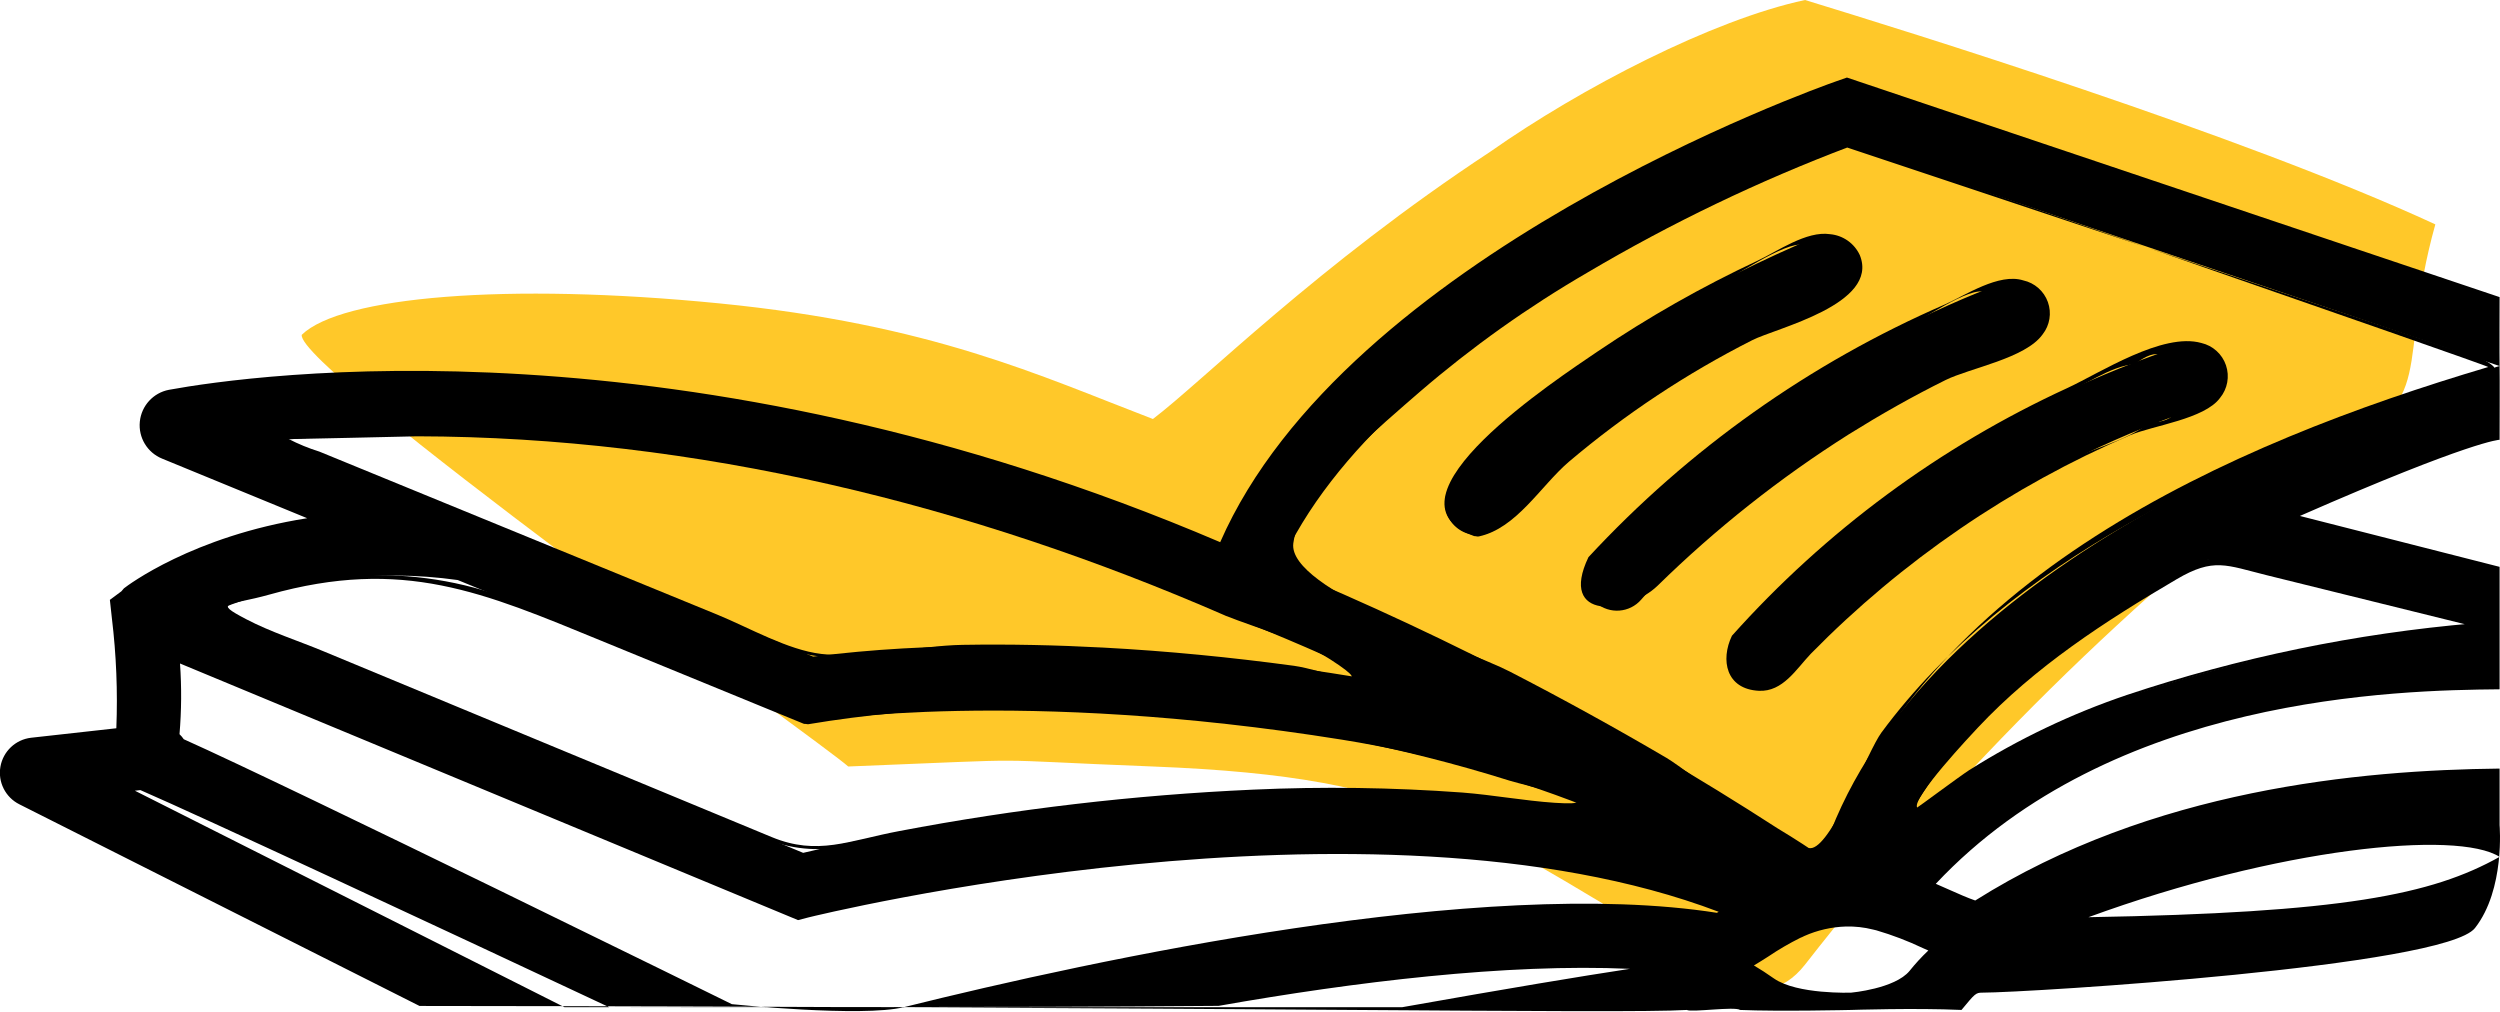
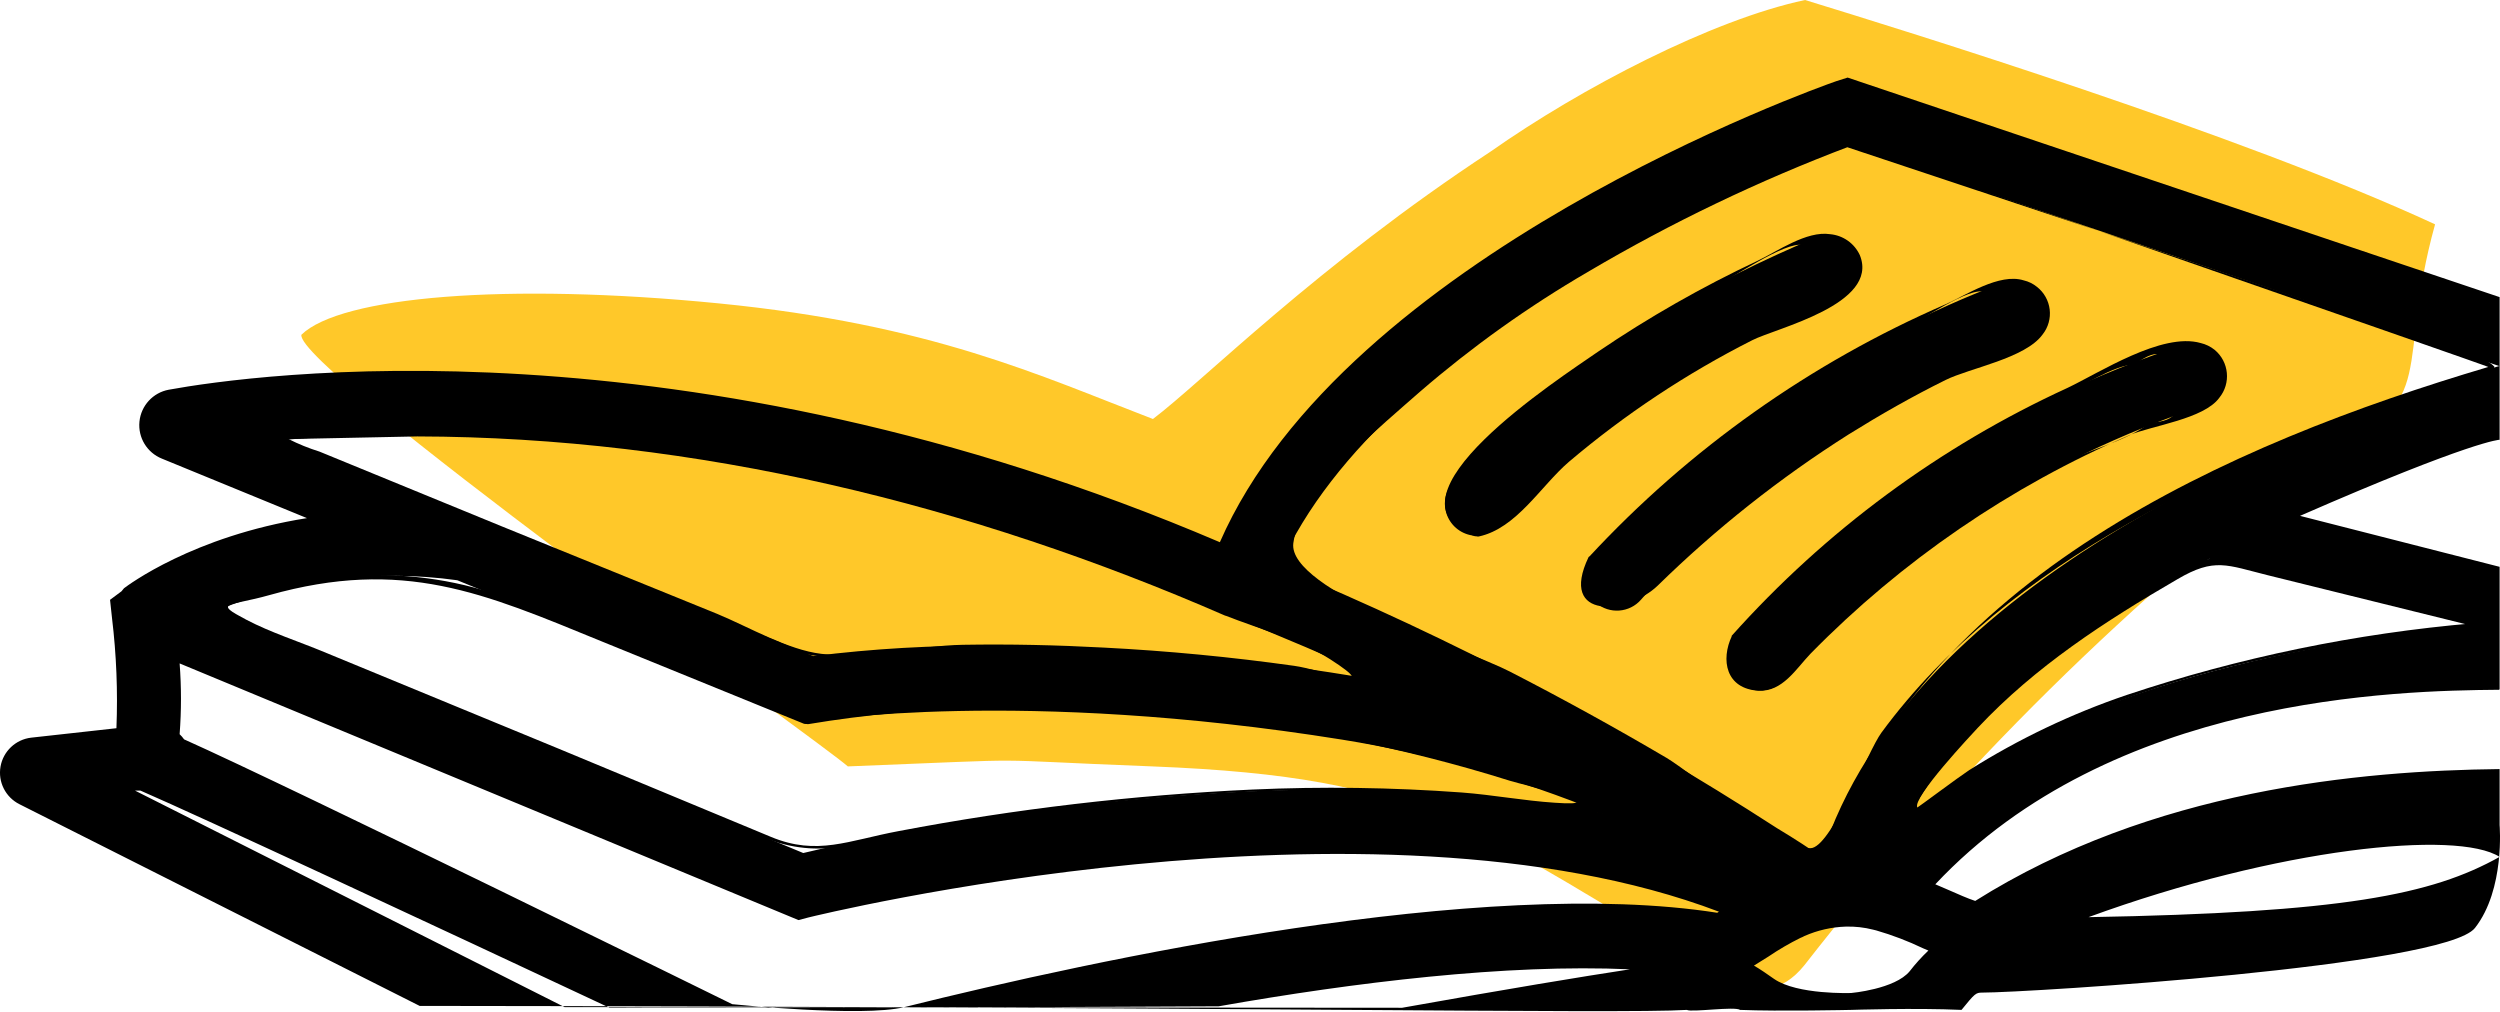
- <svg xmlns="http://www.w3.org/2000/svg" width="187.881" height="75.994" viewBox="0 0 187.881 75.994">
-   <g id="Group_303" data-name="Group 303" transform="translate(-5.3 -25.325)">
-     <g id="Layer_2" data-name="Layer 2" transform="translate(27.978 25.325)">
-       <path id="Path_1013" data-name="Path 1013" d="M170.744,52.435c-14.631-6.767-39.991-14.6-47.369-16.862-6.949,1.486-16.822,6.6-23.663,11.407-12.97,8.534-21.62,17.259-25.345,20.082-8.51-3.257-16.605-7.109-32.6-8.691S13.34,57.865,10.4,60.735c-.416,2.5,39.086,30.657,41.07,32.442,15.563-.613,8.924-.547,22.894,0,20.711.816,23.915,4.551,43.182,15.931,2.075,1.227,4.1,1.154,5.826-1.038a213.412,213.412,0,0,1,39.413-38.88C171.161,65.91,167.727,63.242,170.744,52.435Z" transform="translate(-10.401 -35.573)" fill="#ffc829" />
-     </g>
-     <g id="Layer_1" data-name="Layer 1" transform="translate(5.3 31.155)">
-       <g id="Group_302" data-name="Group 302" transform="translate(0)">
-         <path id="Path_1014" data-name="Path 1014" d="M191.218,95.07c2.274-2.9,1.85-7.73,1.85-7.73V67.925L178.06,64.1c12.97-5.686,15.008-5.725,15.008-5.725h0s.017-4.942,0-5.542c-.017-.561,0-5.18,0-5.18l-49.048-16.5-.774.27c-1.554.544-36.9,13.135-46.327,34.648-40.326-17.229-72.8-12.586-79.005-11.451a2.71,2.71,0,0,0-.51,5.173l10.9,4.477c-8.6,1.351-13.492,5.05-13.771,5.269a2.1,2.1,0,0,0-.192.224l-.866.643.152,1.39a51.865,51.865,0,0,1,.334,8.26l-6.412.713a2.65,2.65,0,0,0-.878,5l30.075,15.156c60.1.06,90.2.606,95.245.3.329.2,3.6-.279,4,0,2.928.125,8.338,0,8.338,0s4.841-.159,8.3,0c1.015-1.226,1.072-1.3,1.563-1.3C157.637,99.924,188.944,97.968,191.218,95.07Zm1.85-5.35c-5.114,2.861-11.817,4.2-30.9,4.535C176.447,89.036,189.884,87.688,193.068,89.72Zm0-12.593v5.958c-10.483.116-26.124,1.544-39.406,9.915-.584-.2-1.272-.506-1.986-.824-.315-.14-.642-.284-.979-.431C163.974,77.6,185.44,77.2,193.068,77.127Zm-1.85-4.841c-13.412,1.317-32.332,4.98-42.895,15.054,4.3-8.41,13.36-15.033,22.922-20Zm-172.185,8.6a2.258,2.258,0,0,0-.325-.385,34.273,34.273,0,0,0,.038-5.313L65.193,94.474l.77-.2c.443-.111,42.176-10.389,68.419-.424l-.137.075c-17.64-2.769-46.677,3.505-61.087,7.088-3.147.782-12.94-.222-12.94-.222S27.092,84.485,19.032,80.882ZM144.076,36.251l48.992,16.581c-14.812,4.354-44.372,15.955-50.94,36.888-.81-.564-1.919-1.3-3.338-2.153a233.169,233.169,0,0,0-37.433-19.642C109.274,50,138.944,38.178,144.076,36.251Zm-46.7,35.258c4.052,1.582,7.968,3.29,11.678,5.033-.726-.135-1.462-.26-2.21-.381a170.971,170.971,0,0,0-27.01-2.269,101.968,101.968,0,0,0-13.509.778l-39.706-16.3C39.737,57.3,66.179,57.63,97.374,71.509Zm-31.625,8.13.676-.113c.152-.024,15.4-2.5,39.658,1.39a88.251,88.251,0,0,1,19.574,5.517c-24.764-4.886-54.708,1.712-60.081,2.986L21.586,71.152a35,35,0,0,1,18.035-2.235ZM47.635,101.017,15.355,84.749l.414-.046C20.251,86.645,37.963,94.9,51,101.018c9.67-.038,28.742.045,45.8-.1,10.194-1.8,21.637-3.2,30.908-2.783-3.668.558-9.006,1.444-17.12,2.885Zm101.09-2.725c-1.109,1.341-4.389,1.633-4.389,1.633s-4.06.149-5.8-1.064c-.539-.376-1.029-.7-1.508-.98.358-.214.717-.436,1.085-.674a20.951,20.951,0,0,1,2.4-1.4,2.344,2.344,0,0,0,.3-.137,8.332,8.332,0,0,1,3.124-.715,7.515,7.515,0,0,1,2.051.229,1.7,1.7,0,0,0,.243.058,23.691,23.691,0,0,1,3.506,1.339c.135.06.267.118.4.176A15.171,15.171,0,0,0,148.725,98.291Zm-32.5-32.76a2.393,2.393,0,0,0,1.823-.838c5.454-6.351,14.687-12.562,25.339-17.041a2.409,2.409,0,0,0-1.866-4.441c-6.65,2.8-19.014,8.9-27.118,18.339a2.41,2.41,0,0,0,1.823,3.981Zm8.692,1.712a2.405,2.405,0,1,0,3.644,3.14c6.164-7.177,18.843-15.644,28.867-19.276a2.408,2.408,0,0,0-1.633-4.53C144.925,50.515,131.649,59.4,124.915,67.243Zm10.83,5.905a2.405,2.405,0,1,0,3.643,3.14,73.445,73.445,0,0,1,31.37-20.434,2.407,2.407,0,0,0-1.453-4.59A77.455,77.455,0,0,0,135.745,73.149Z" transform="translate(-5.218 -31.155)" />
-         <g id="Group_301" data-name="Group 301" transform="translate(9.856 4.983)">
-           <path id="Path_1018" data-name="Path 1018" d="M107.778,51.038a112.888,112.888,0,0,0-26.089,5.387,55.551,55.551,0,0,0-11.842,5.645c-.79.515-3.9,2.835-3.914,2.815-.412-.732,4.1-5.508,4.557-6,4.318-4.6,9.549-7.991,14.946-11.16,2.791-1.64,3.714-1.057,6.775-.3L107.7,51.255c.178.043.686-.1.313-.2l-8.851-2.187c-3.164-.78-7.668-2.868-10.939-2.7-2.757.14-6.257,3.092-8.484,4.564C73.6,54.788,68.2,59.681,64.609,66.167c-.1.183.479.176.578.087,11.442-10.346,27.867-13.443,42.74-14.98C108.334,51.233,108.038,51.009,107.778,51.038Z" transform="translate(68.289 -15.008)" />
-           <path id="Path_1020" data-name="Path 1020" d="M87.989,33.436l27.975,9.325,17.4,5.8c.9.3,2.752.7,3.422,1.431.264.289-3.54,1.58-4.908,2.045C116.937,57.1,100.4,64.416,90.752,77.462c-1.052,1.426-3.612,8.27-5.207,8.675-1.642.417-9.3-5.8-10.931-6.76q-5.809-3.41-11.8-6.5c-3.165-1.628-16.7-6.136-16.263-9.631.479-3.863,6.813-9.029,9.513-11.394a83.744,83.744,0,0,1,12.615-8.971,126.928,126.928,0,0,1,19.678-9.45c.291-.111-.272-.243-.419-.188-15.955,6.033-35.226,15.6-42.858,31.725-.029.06.019.1.072.12A225.64,225.64,0,0,1,85.933,86.857c.118.079.5.14.564-.039,7.162-20.947,30.426-31.055,49.856-36.825.176-.053-48.05-16.755-48.05-16.755C88.124,33.18,87.621,33.313,87.989,33.436Z" transform="translate(40.788 -33.224)" />
-           <path id="Path_1021" data-name="Path 1021" d="M84.929,55.956c2.522,1,5.631,1.83,7.914,3.3,4.089,2.642-.655.759-2.731.477-4.747-.643-9.518-1.11-14.3-1.368-3.528-.188-7.064-.267-10.6-.207-3.345.058-7.341,1.072-10.633.682-2.526-.3-5.407-1.968-7.813-2.953L30.544,49.242,16.865,43.636a14.332,14.332,0,0,1-2.319-.951c0,.034,9.376-.2,9.665-.2,20.962.048,41.563,5.118,60.718,13.467.142.06.715-.031.433-.154-22.315-9.725-46.75-15.054-71.146-13.176-.1.007-.352.108-.142.2L47.2,56.4c2.526,1.036,5.05,2.548,7.745,2.661,6,.248,12.147-.795,18.214-.568a178.747,178.747,0,0,1,23.592,2.534c.1.017.576-.063.3-.19Q91.273,58.159,85.362,55.8C85.22,55.747,84.644,55.843,84.929,55.956Z" transform="translate(-2.717 -20.509)" />
-           <path id="Path_1022" data-name="Path 1022" d="M56.566,57.88c16.877-2.825,36.568-.826,52.708,4.251,1,.313,8.212,1.98,3.369,1.657-2.317-.157-4.626-.59-6.948-.771A132.528,132.528,0,0,0,89.955,62.8a186.892,186.892,0,0,0-26.566,3.112c-3.8.713-6.136,1.886-9.6.448L37.729,59.706l-17.59-7.295c-1.917-.8-3.988-1.455-5.828-2.418-2.574-1.349-1.3-1,1.717-1.847,10.086-2.837,16.128-.154,24.924,3.449L56.2,57.846c.142.058.718-.039.433-.154L34.983,48.82c-7.562-3.1-15.3-2.695-23,.368-.1.041-.12.123-.007.171L53.06,66.4c4.5,1.864,7.516.282,12.456-.595,16.687-2.962,34.058-4.215,50.81-1.125.1.017.58-.079.3-.19C98.435,57.227,75.758,54.4,56.273,57.659,55.89,57.724,56.388,57.909,56.566,57.88Z" transform="translate(-5.66 -14.269)" />
-           <path id="Path_1025" data-name="Path 1025" d="M52.943,58.777c2.839-.607,4.643-3.781,6.758-5.6a70.81,70.81,0,0,1,13.788-9.147c1.768-.91,9.583-2.692,8.094-6.389A2.733,2.733,0,0,0,79.34,36.06c-1.763-.265-3.935,1.279-5.448,1.994a88.194,88.194,0,0,0-12.032,6.832c-2.88,1.968-16.829,11.049-9.282,13.857.142.053.718-.048.433-.154l-1.753-3.861,1.248-1.392c.874-1.368,2.839-2.784,4.056-3.834a67.034,67.034,0,0,1,7.3-5.467c2.124-1.378,4.316-2.652,6.553-3.839,1.3-.689,5.672-3.682,6.878-3.314l.508,4.67-1.946.9c-.2.178-1.707.831-1.953.956A83.126,83.126,0,0,0,65.926,48a64.645,64.645,0,0,0-6.794,5.05c-1.63,1.4-4.448,5.077-6.483,5.51C52.268,58.638,52.762,58.816,52.943,58.777Z" transform="translate(48.333 -29.274)" />
-           <path id="Path_1026" data-name="Path 1026" d="M55.2,58.355c-2.288,4.785,2.941,4.318,5.2,2.141A86.766,86.766,0,0,1,74.77,49.12c2.355-1.469,4.776-2.844,7.263-4.075,1.811-.9,6.009-1.623,7.3-3.434a2.545,2.545,0,0,0-1.455-4.058c-1.825-.576-4.361,1.125-5.857,1.792A79.954,79.954,0,0,0,55.2,58.355c-.1.108.455.224.578.087A74.412,74.412,0,0,1,71.326,45.579c2.5-1.6,5.082-3.085,7.731-4.426.857-.436,4.925-3.239,5.912-2.7l1.341,4.3q-1.189.47-2.348,1a83.881,83.881,0,0,0-13.624,7.8,77.648,77.648,0,0,0-7.047,5.5c-.414.366-.853.761-1.257,1.142-.578.537-1.139,1.089-1.681,1.662q-1.752,2.334-4.576-1.418C55.858,58.276,55.273,58.2,55.2,58.355Z" transform="translate(54.319 -27.294)" />
-           <path id="Path_1027" data-name="Path 1027" d="M59.614,61.521c-.869,1.816-.453,4.012,2.028,4.135,1.8.089,2.813-1.64,3.9-2.782a75.276,75.276,0,0,1,24.03-16.439c1.7-.718,5.561-1.2,6.724-2.789a2.566,2.566,0,0,0-1.4-4.128c-2.909-.824-7.608,2.242-10.04,3.369A76.91,76.91,0,0,0,59.614,61.521c-.1.111.458.224.578.087A74.443,74.443,0,0,1,74.507,49.16a79.349,79.349,0,0,1,9.91-5.66c1.445-.691,3.786-2.312,5.46-2.382q2.727-2.074,2.442,1.5,1.835,2.771-1.329,2.888c-1.688,1.416-5.161,2.218-7.165,3.27a77.419,77.419,0,0,0-9.385,5.838q-2.713,1.965-5.245,4.164c-1.122.973-2.218,1.984-3.27,3.034l-.956.978q-1.832,2.883-4.776-1.18C60.272,61.442,59.687,61.37,59.614,61.521Z" transform="translate(60.688 -24.554)" />
-         </g>
+ <svg xmlns="http://www.w3.org/2000/svg" id="Layer_1" data-name="Layer 1" viewBox="0 0 187.89 75.99">
+   <defs>
+     <style>.cls-1{fill:#ffc829;}</style>
+   </defs>
+   <g id="Group_303" data-name="Group 303">
+     <path id="Path_1013" data-name="Path 1013" class="cls-1" d="M183,16.86C168.39,10.09,143,2.26,135.65,0c-7,1.49-16.82,6.6-23.66,11.41C99,19.94,90.37,28.67,86.64,31.49,78.13,28.23,70,24.38,54,22.8s-28.42-.51-31.36,2.36c-.42,2.5,39.08,30.66,41.07,32.44,15.56-.61,8.92-.54,22.89,0,20.71.82,23.92,4.56,43.18,15.93,2.08,1.23,4.1,1.16,5.83-1a213.05,213.05,0,0,1,39.41-38.88C183.44,30.34,180,27.67,183,16.86Z" transform="translate(0.01)" />
+     <g id="Group_302" data-name="Group 302">
+       <path id="Path_1014" data-name="Path 1014" d="M186,69.74c2.27-2.9,1.85-7.73,1.85-7.73V42.6l-15-3.83c13-5.68,15-5.72,15-5.72h0s0-4.94,0-5.54,0-5.18,0-5.18l-49-16.5L138,6.1c-1.56.54-36.9,13.13-46.33,34.65-40.33-17.23-72.8-12.59-79-11.46a2.71,2.71,0,0,0-.51,5.18l10.9,4.47C14.49,40.3,9.59,44,9.31,44.21l-.19.23-.86.64.15,1.39a51.8,51.8,0,0,1,.33,8.26l-6.41.71a2.65,2.65,0,0,0-.88,5L31.53,75.6c60.1.06,90.2.61,95.24.3.33.2,3.6-.28,4,0,2.93.12,8.34,0,8.34,0s4.84-.16,8.3,0c1-1.23,1.07-1.3,1.56-1.3C152.42,74.6,183.73,72.64,186,69.74Zm1.85-5.34c-5.11,2.86-11.82,4.19-30.9,4.53,14.28-5.22,27.72-6.57,30.9-4.53Zm0-12.6v6c-10.48.12-26.12,1.54-39.41,9.91-.58-.19-1.27-.5-2-.82l-1-.43c13.28-14.15,34.74-14.55,42.37-14.62ZM186,47c-13.41,1.32-32.33,5-42.9,15,4.31-8.41,13.36-15,22.93-20ZM13.82,55.56a2.43,2.43,0,0,0-.33-.38,35,35,0,0,0,0-5.32L60,69.15l.76-.2c.45-.11,42.18-10.39,68.42-.43l-.13.08c-17.64-2.77-46.68,3.5-61.09,7.09-3.15.78-12.94-.22-12.94-.22S21.87,59.16,13.81,55.56Zm125-44.63,49,16.58c-14.81,4.35-44.37,16-50.94,36.89-.81-.57-1.92-1.31-3.34-2.16A232.86,232.86,0,0,0,96.14,42.6C104.06,24.67,133.73,12.85,138.86,10.93ZM92.16,46.18c4,1.59,8,3.29,11.68,5-.73-.14-1.47-.26-2.21-.38a170.93,170.93,0,0,0-27-2.27,101.63,101.63,0,0,0-13.51.78L21.4,33.05C34.52,32,61,32.31,92.16,46.18ZM60.53,54.31l.68-.11c.15,0,15.4-2.5,39.66,1.39a88.23,88.23,0,0,1,19.57,5.52c-24.76-4.89-54.71,1.71-60.08,3l-44-18.26a35,35,0,0,1,18-2.24ZM42.42,75.69,10.14,59.42l.41,0c4.48,1.94,22.2,10.2,35.23,16.31,9.67,0,28.74,0,45.8-.1,10.2-1.8,21.64-3.2,30.91-2.78-3.67.56-9,1.44-17.12,2.89ZM143.51,73c-1.11,1.34-4.39,1.63-4.39,1.63s-4.06.15-5.8-1.06c-.54-.38-1-.7-1.51-1l1.09-.68a20.34,20.34,0,0,1,2.4-1.4,2,2,0,0,0,.3-.14,8.36,8.36,0,0,1,3.12-.71,7.46,7.46,0,0,1,2.05.23l.24.06a22.88,22.88,0,0,1,3.51,1.34l.4.17A13.69,13.69,0,0,0,143.51,73ZM111,40.21a2.41,2.41,0,0,0,1.82-.84c5.45-6.35,14.69-12.56,25.34-17a2.41,2.41,0,0,0-1.87-4.44c-6.65,2.8-19,8.9-27.12,18.34a2.42,2.42,0,0,0,1.83,4Zm8.69,1.71a2.4,2.4,0,0,0,3.64,3.14c6.17-7.18,18.85-15.65,28.87-19.28a2.41,2.41,0,0,0-1.63-4.53c-10.87,3.94-24.15,12.83-30.88,20.67Zm10.83,5.9a2.41,2.41,0,1,0,3.6,3.2l0-.06a73.59,73.59,0,0,1,31.37-20.43,2.41,2.41,0,0,0-1.45-4.59,77.41,77.41,0,0,0-33.56,21.88Z" transform="translate(0.01)" />
+       <g id="Group_301" data-name="Group 301">
+         <path id="Path_1018" data-name="Path 1018" d="M185.92,46.84a112.92,112.92,0,0,0-26.09,5.39A55.92,55.92,0,0,0,148,57.87c-.79.52-3.9,2.84-3.91,2.82-.41-.73,4.1-5.51,4.55-6,4.32-4.6,9.55-8,15-11.16,2.79-1.64,3.71-1.06,6.78-.3l15.48,3.83c.18,0,.69-.1.32-.2l-8.85-2.19c-3.17-.78-7.67-2.87-10.94-2.7-2.76.14-6.26,3.09-8.49,4.57-6.14,4.05-11.54,9-15.13,15.43-.1.18.48.18.58.09,11.44-10.35,27.87-13.44,42.74-15C186.48,47,186.18,46.81,185.92,46.84Z" transform="translate(0.01)" />
+         <path id="Path_1020" data-name="Path 1020" d="M138.63,11l28,9.32,17.4,5.8c.9.3,2.75.7,3.42,1.43.26.29-3.54,1.58-4.91,2.05C167.58,34.69,151,42,141.4,55.05c-1.06,1.43-3.62,8.27-5.21,8.68s-9.3-5.8-10.93-6.76q-5.81-3.42-11.8-6.5c-3.17-1.63-16.7-6.14-16.27-9.64.48-3.86,6.82-9,9.52-11.39a83.82,83.82,0,0,1,12.61-9A127.09,127.09,0,0,1,139,11c.29-.11-.27-.24-.42-.19-16,6-35.22,15.6-42.86,31.73,0,.06,0,.1.08.12a225.51,225.51,0,0,1,40.78,21.77c.11.08.5.14.56,0C144.3,43.46,167.57,33.35,187,27.58c.17,0-48.05-16.75-48.05-16.75C138.77,10.77,138.27,10.9,138.63,11Z" transform="translate(0.01)" />
+         <path id="Path_1021" data-name="Path 1021" d="M92.07,46.26c2.52,1,5.63,1.83,7.91,3.3,4.09,2.64-.65.76-2.73.48q-7.12-1-14.3-1.37c-3.53-.19-7.06-.27-10.6-.21-3.34.06-7.34,1.07-10.63.68-2.53-.3-5.41-2-7.82-3L37.68,39.55,24,33.94A15.07,15.07,0,0,1,21.68,33s9.38-.2,9.67-.2c21,.05,41.56,5.12,60.72,13.47.14.06.71,0,.43-.16-22.31-9.72-46.75-15-71.15-13.17-.1,0-.35.1-.14.2L54.34,46.7c2.53,1,5,2.55,7.74,2.66,6,.25,12.15-.79,18.22-.56a177.92,177.92,0,0,1,23.59,2.53c.1,0,.58-.06.3-.19q-5.77-2.67-11.69-5C92.36,46.05,91.78,46.15,92.07,46.26Z" transform="translate(0.01)" />
+         <path id="Path_1022" data-name="Path 1022" d="M60.76,54.42c16.88-2.82,36.57-.82,52.71,4.26,1,.31,8.21,2,3.37,1.65-2.32-.15-4.63-.59-7-.77a133.32,133.32,0,0,0-15.74-.22,187.94,187.94,0,0,0-26.56,3.12c-3.8.71-6.14,1.88-9.6.44L41.93,56.25,24.34,49c-1.92-.8-4-1.46-5.83-2.42-2.58-1.35-1.3-1,1.71-1.85,10.09-2.84,16.13-.15,24.93,3.45L60.4,54.39c.14.06.71,0,.43-.15L39.18,45.36c-7.56-3.1-15.3-2.69-23,.37-.1,0-.12.13,0,.17l41.09,17c4.5,1.87,7.51.29,12.45-.59,16.69-3,34.06-4.22,50.81-1.13.1,0,.58-.08.3-.19C102.63,53.77,80,50.94,60.47,54.2,60.09,54.27,60.58,54.45,60.76,54.42Z" transform="translate(0.01)" />
+         <path id="Path_1025" data-name="Path 1025" d="M111.13,40.32c2.84-.61,4.65-3.78,6.76-5.6a70.58,70.58,0,0,1,13.79-9.15c1.77-.91,9.58-2.69,8.09-6.39a2.73,2.73,0,0,0-2.24-1.58c-1.76-.27-3.94,1.28-5.45,2a88.11,88.11,0,0,0-12,6.84c-2.88,2-16.83,11-9.28,13.85.14.06.72-.05.43-.15l-1.75-3.86,1.25-1.39c.87-1.37,2.83-2.79,4-3.84a69.42,69.42,0,0,1,7.3-5.47c2.13-1.37,4.32-2.65,6.55-3.83,1.3-.69,5.68-3.69,6.88-3.32l.51,4.67-2,.9c-.2.18-1.7.83-1.95,1a81.84,81.84,0,0,0-8,4.59,63.34,63.34,0,0,0-6.8,5.05c-1.63,1.4-4.45,5.08-6.48,5.51C110.46,40.18,111,40.36,111.13,40.32Z" transform="translate(0.01)" />
+         <path id="Path_1026" data-name="Path 1026" d="M119.38,41.87c-2.29,4.79,2.94,4.32,5.2,2.14a87,87,0,0,1,14.36-11.37c2.36-1.47,4.78-2.85,7.27-4.08,1.81-.9,6-1.62,7.3-3.43a2.54,2.54,0,0,0-.43-3.57,2.46,2.46,0,0,0-1-.49c-1.82-.57-4.36,1.13-5.85,1.79a80,80,0,0,0-26.82,19c-.1.11.45.23.57.09A74.68,74.68,0,0,1,135.5,29.1a88.21,88.21,0,0,1,7.73-4.43c.86-.43,4.93-3.24,5.91-2.7l1.35,4.3c-.8.32-1.58.65-2.35,1a84,84,0,0,0-13.63,7.8,77.84,77.84,0,0,0-7,5.5c-.42.37-.86.76-1.26,1.14-.58.54-1.14,1.09-1.68,1.67Q122.78,45.71,120,42C120,41.8,119.45,41.72,119.38,41.87Z" transform="translate(0.01)" />
+         <path id="Path_1027" data-name="Path 1027" d="M130.16,47.78c-.87,1.82-.46,4,2,4.13,1.8.09,2.81-1.64,3.9-2.78a75.29,75.29,0,0,1,24-16.44c1.7-.71,5.56-1.2,6.72-2.79a2.57,2.57,0,0,0-.35-3.61,2.64,2.64,0,0,0-1.05-.51c-2.91-.83-7.61,2.24-10,3.37a76.78,76.78,0,0,0-25.24,18.63c-.1.11.46.22.58.09a74.16,74.16,0,0,1,14.31-12.45A80.2,80.2,0,0,1,155,29.76c1.45-.69,3.79-2.31,5.46-2.38q2.73-2.09,2.44,1.5c1.23,1.84.78,2.81-1.33,2.88-1.68,1.42-5.16,2.22-7.16,3.27A79.05,79.05,0,0,0,145,40.87q-2.7,2-5.24,4.17c-1.12,1-2.22,2-3.27,3l-1,1q-1.83,2.88-4.77-1.18C130.82,47.7,130.23,47.63,130.16,47.78Z" transform="translate(0.01)" />
      </g>
    </g>
  </g>
</svg>
